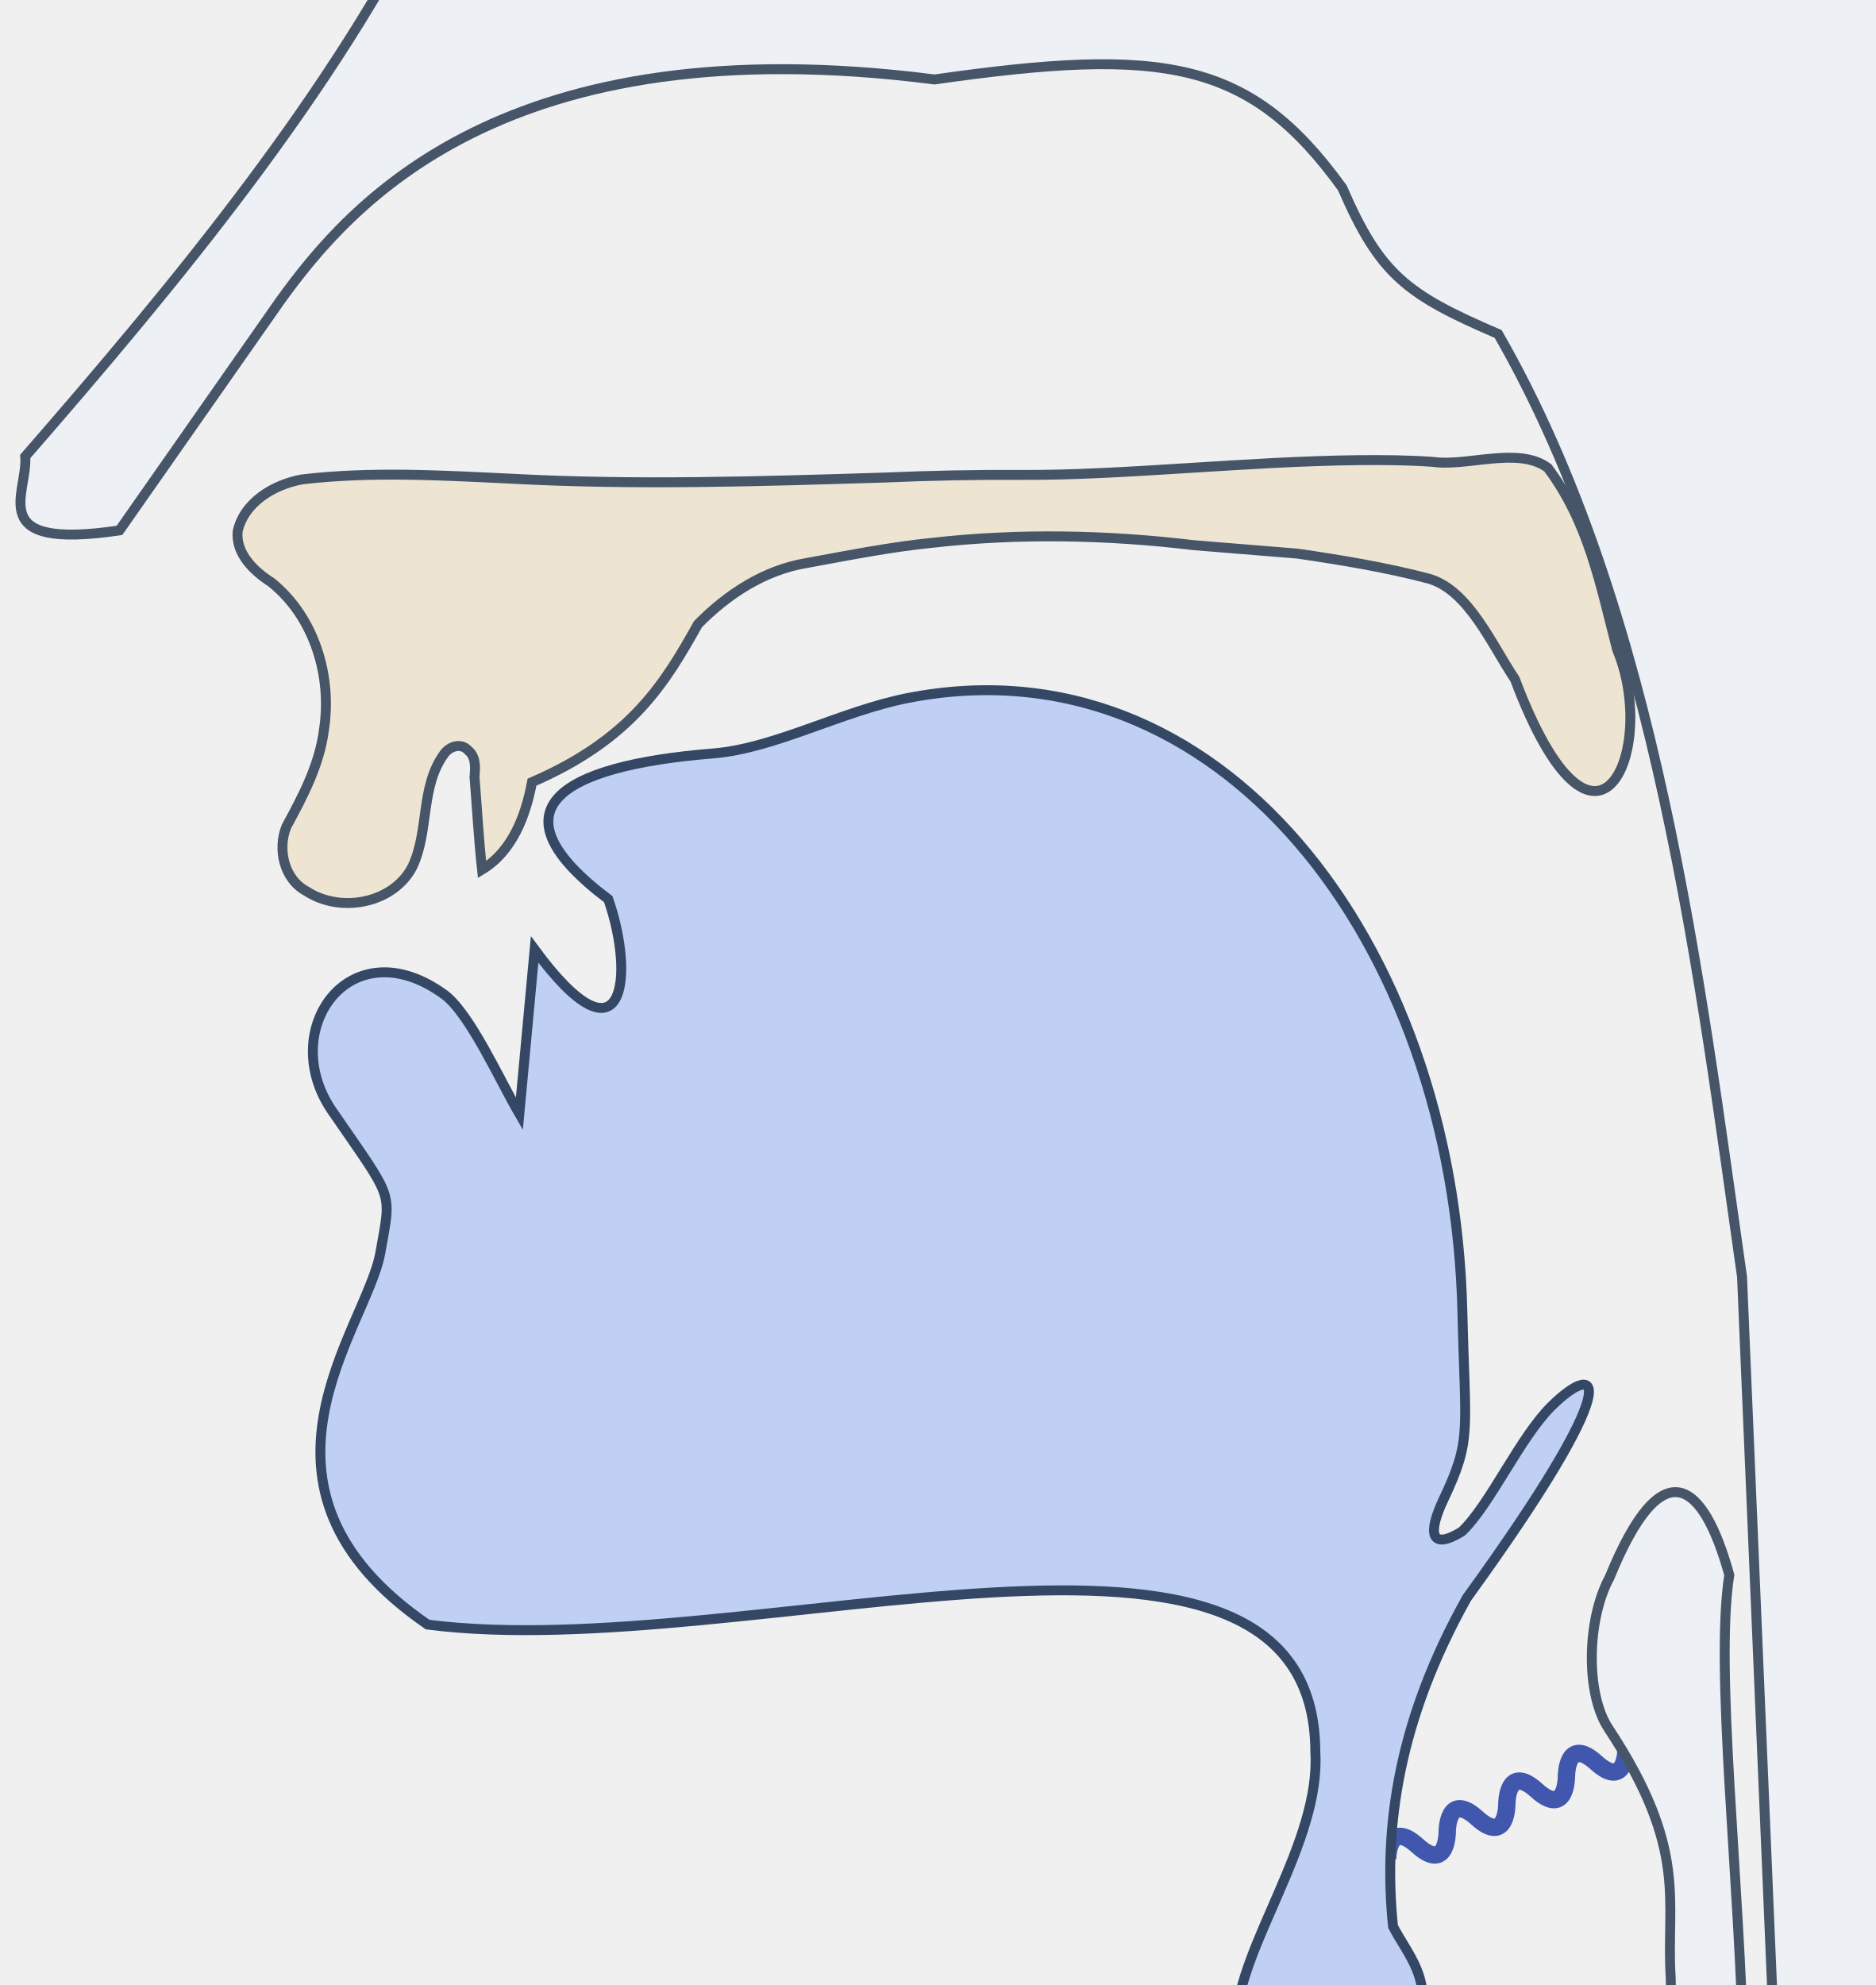
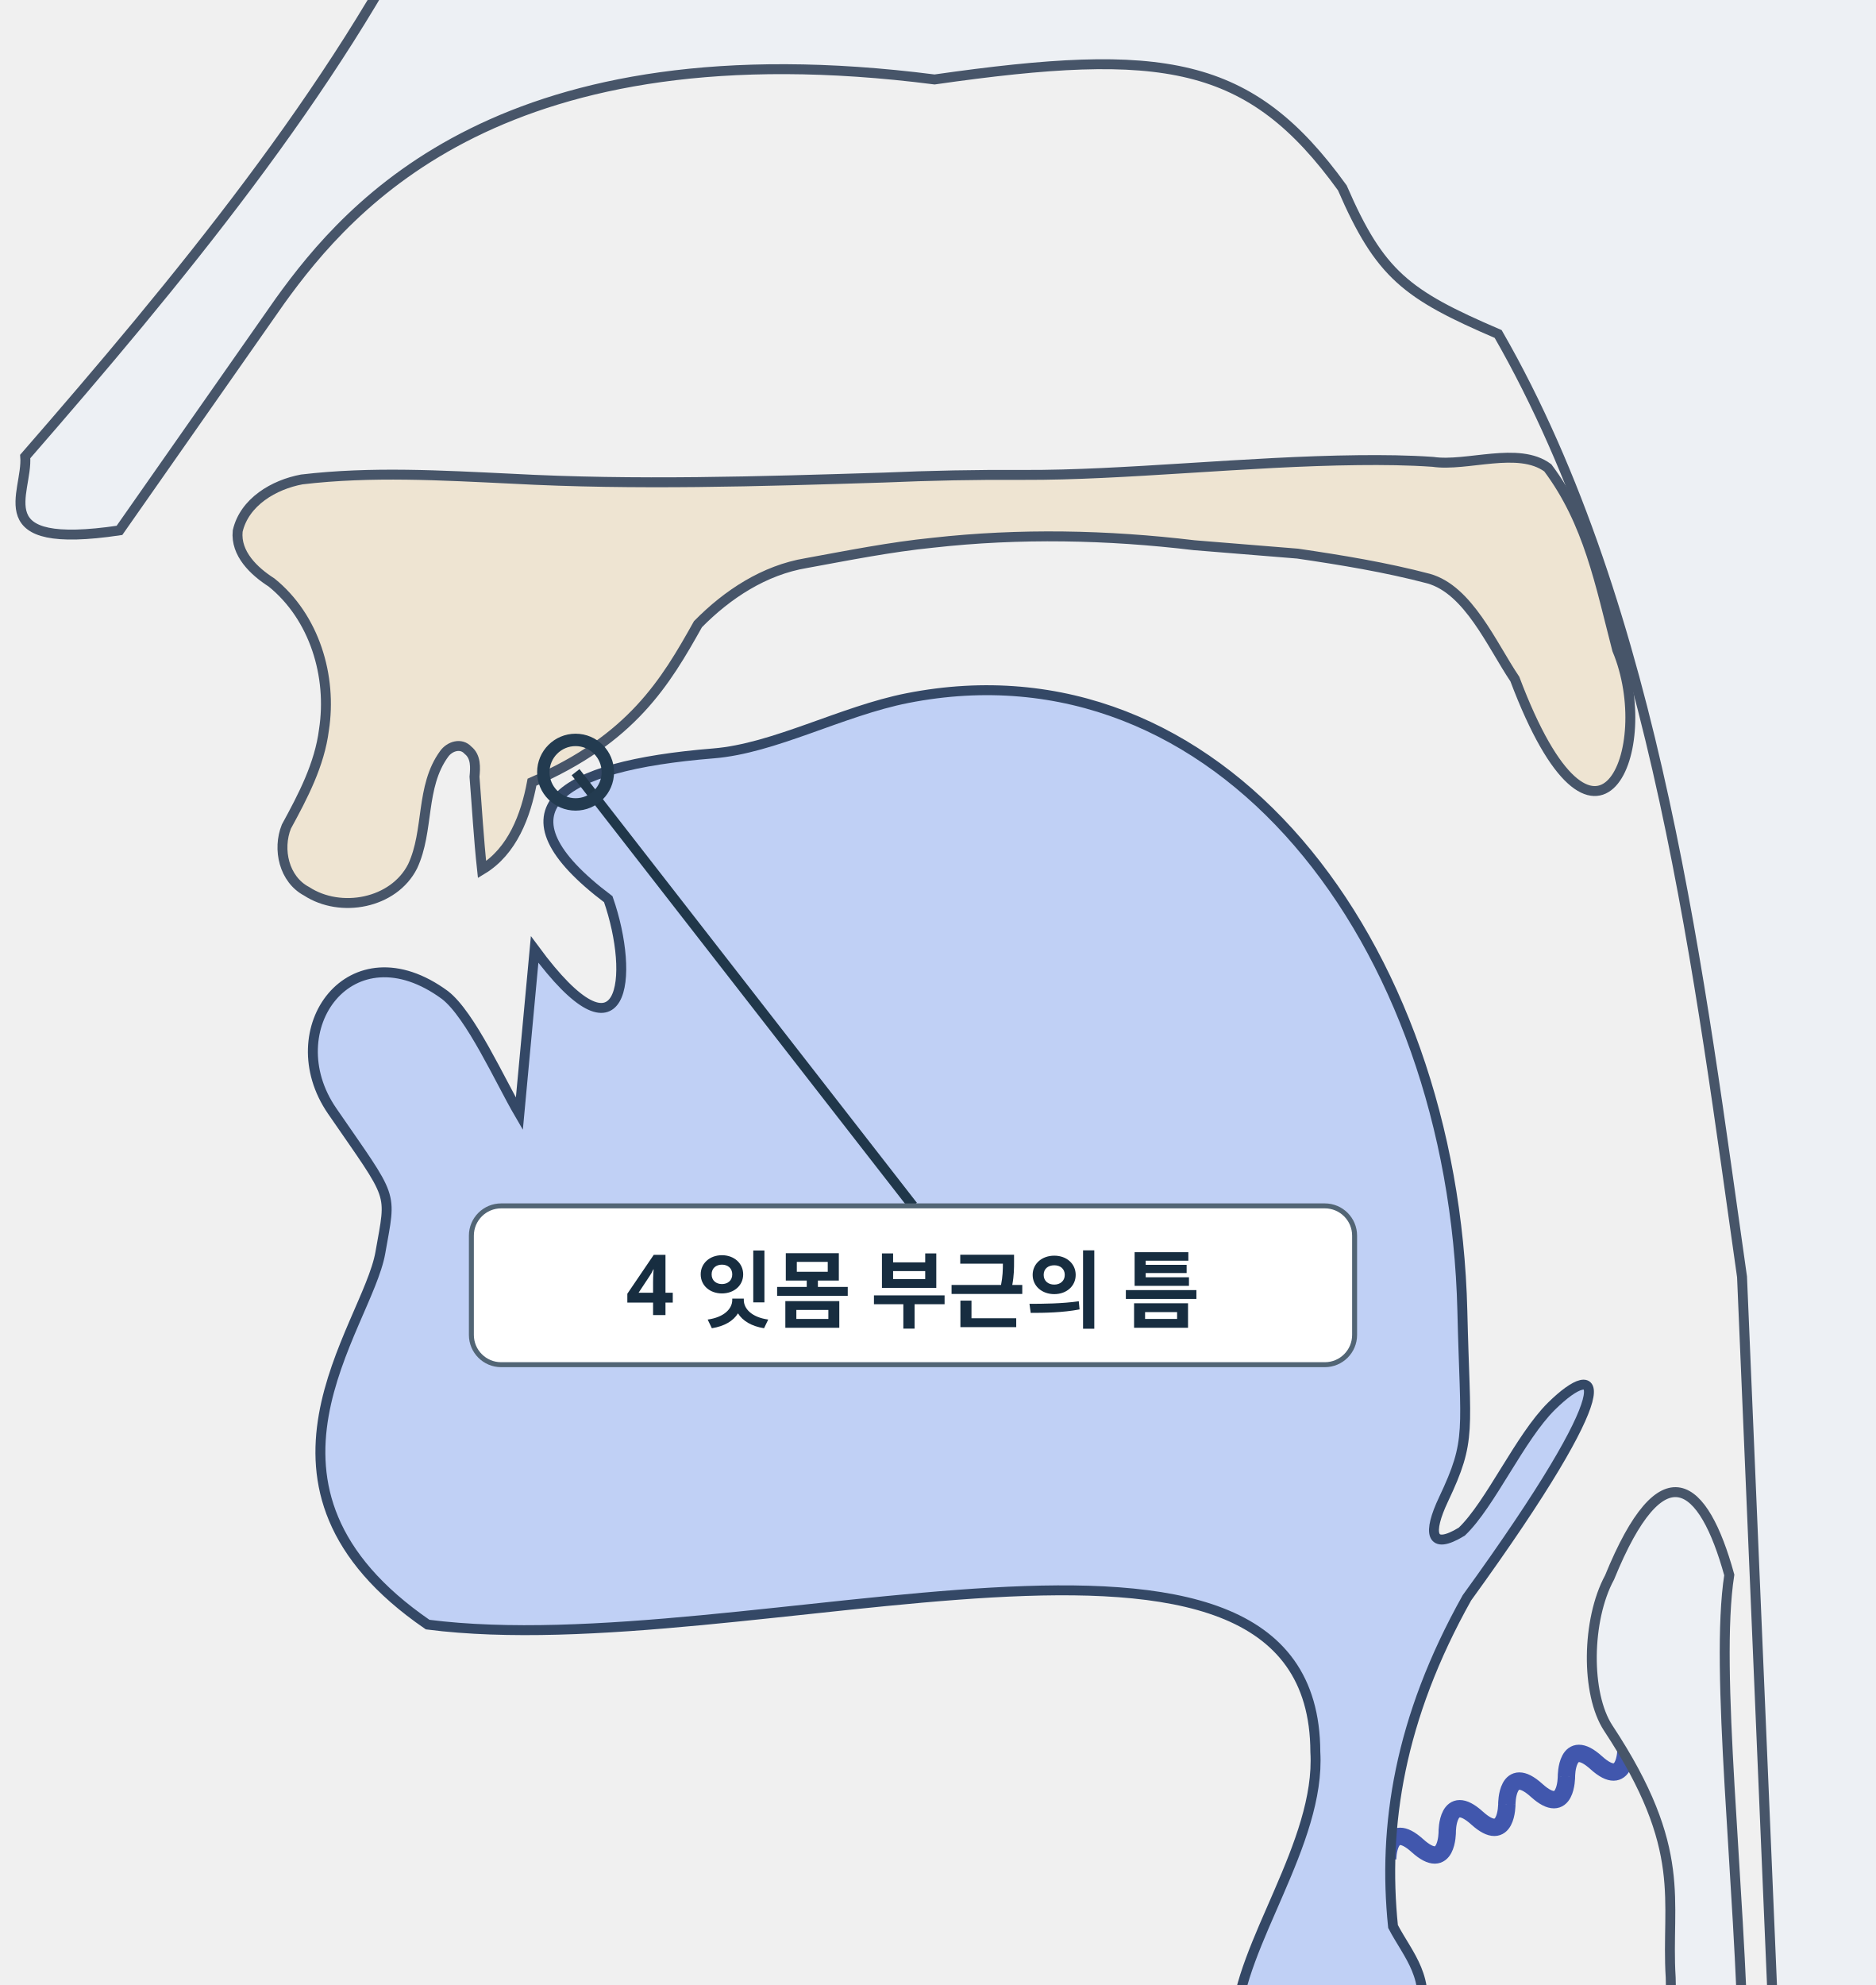
<svg xmlns="http://www.w3.org/2000/svg" width="378" height="400" version="1.1" style="fill:#edf0f4;stroke-width:2;stroke:#475569" viewBox="0 0 378 400">
  <path d="m279.66 374.71s-0.052-8.264 6.005-2.786c6.058 5.478 6.005-2.786 6.005-2.786m24.022-11.146s-0.052-8.264 6.005-2.786c6.058 5.478 6.005-2.786 6.005-2.786m-24.022 11.146s-0.052-8.264 6.005-2.786c6.058 5.478 6.005-2.786 6.005-2.786m-24.022 11.146s-0.052-8.264 6.005-2.786c6.058 5.478 6.005-2.786 6.005-2.786" style="fill:none;stroke:#4157ad;stroke-width:3.5" />
  <path d="m256.36 487.8 24.898 0.513c-2.313-9.671-7.136-25.469-1.797-33.111 5.081-4.463 14.469-17.943 2e-5 -24.384-7.9-10.468 5.216-16.879 6.417-23.101 2.763-8.988-2.119-13.729-5.133-19.507-2.082-20.237 1.261-41.888 14.887-66.223 32.357-44.68 26.743-48.177 17.063-38.641-6.375 6.28-12.334 19.813-18.09 25.294-6.428 3.924-6.846 0.189-3.693-6.473 5.771-12.195 4.373-13.36 3.804-37.985-1.81-74.704-49.159-135.87-111.86-123.5-13.25 2.614-26.835 10.151-39.064 11.137-31.425 2.534-44.953 11.47-21.202 29.384 5.445 15.644 3.255 34.684-14.843 10.134l-3.08 33.111c-3.876-6.641-9.836-19.951-14.988-23.932-19.005-13.98-34.016 6.961-22.743 23.355 12.588 18.306 11.947 15.858 9.724 28.531-2.678 15.267-30.943 47.203 9.527 74.973 64.714 8.286 178.72-34.066 178.9 25.668 1.091 18.285-15.333 38.921-16.027 54.415-1.356 30.306 11.051 52.548 7.3 80.34z" style="fill:#c0d0f5;stroke:#344866;stroke-width:2" />
  <path d="m360.83 487.8 170.95 1.027c-6.391-59.243-13.328-118.18 2.567-178.65 6.467-12.733 15.101-30.264 23.104-37.388 12.911-11.493 25.29-25.102 32.852-45.262 19.289-44.528 28.826-117.25 27.742-188.53-0.96-63.116-10.818-134.38-54.95-198.03-36.116-51.883-129.93-106.41-283.88-86.243-175.2 52.486-194.47 120.95-200.21 138.09-3.776 36.542 13.747 56.022 8.214 85.217-19.752 40.433-51.633 78.907-82.137 113.96 0.609 7.415-8.437 18.968 18.994 14.887l32.341-46.202c14.192-19.712 45.295-55.755 131.93-44.662 46.124-6.597 63.522-3.983 82.177 21.841 7.583 17.492 12.913 21.503 31.408 29.448 32.157 55.976 40.741 131.37 49.148 189.99z" />
  <path d="m261.51 111.56c8.868 1.303 17.746 2.757 26.417 5.04 8.034 2.264 12.706 13.309 17.368 20.238 16.459 43.63 28.952 14.046 20.624-5.909-3.436-13.212-5.734-25.642-13.98-36.649-5.92-4.392-16.27-0.193-23.17-1.212-4.998-0.347-10.013-0.394-15.021-0.341-22.484 0.241-47.333 3.062-67.391 2.973-9.422-0.061-18.84 0.129-28.252 0.537-25.001 0.771-50.04 1.577-75.036 0.225-14.065-0.666-28.234-1.513-42.255 0.151-5.59 1.04-11.564 4.522-12.914 10.416-0.45 4.56 3.304 8.094 6.823 10.349 8.661 6.988 12.235 18.902 10.565 29.688-0.888 7.026-4.234 13.377-7.575 19.507-1.83 4.575-0.483 10.627 4.084 13.035 6.84 4.466 17.549 2.487 21.358-5.039 3.373-7.197 1.522-16.019 6.36-22.655 1.095-1.529 3.385-2.287 4.805-0.731 1.634 1.304 1.482 3.505 1.308 5.337 0.498 6.239 0.842 12.492 1.52 18.715 6.129-3.696 8.816-10.898 10.067-17.614 20.142-8.713 26.893-20.128 33.45-31.839 5.928-6.026 13.361-10.903 21.817-12.311 8.476-1.546 16.941-3.244 25.525-4.103 17.49-1.956 35.182-1.593 52.643 0.497z" style="fill:#eee4d2;stroke:#475569;stroke-width:2" />
  <path d="m333.11 488.83 17.35 0.44c3.448 0.087 1.256-58.443 0.949-73.935-0.719-36.326-5.882-78.831-2.899-97.966-5.203-18.85-13.474-25.607-24.128 0.513-4.63 8.529-4.819 23.45-0.255 30.366 16.283 24.679 11.595 34.661 12.576 50.23 0.745 30.757 1.126 60.012-3.594 90.35z" />
+   <g id="articulation-landmark" font-family="system-ui, sans-serif" stroke="none">
+     <path d="M 184 243 L 116 155.6" fill="none" stroke="#20374a" stroke-width="2" />
+     <circle cx="116" cy="155.6" r="6.5" fill="none" stroke="#233b50" stroke-width="2.5" />
+     <rect x="95" y="243" width="178" height="32" rx="6" fill="#fff" stroke="#526575" stroke-width="1" />
+     <text x="184" y="265" text-anchor="middle" fill="#172d40" font-size="17" font-weight="600">4 잇몸 부근의 틈</text>
+   </g>
</svg>
